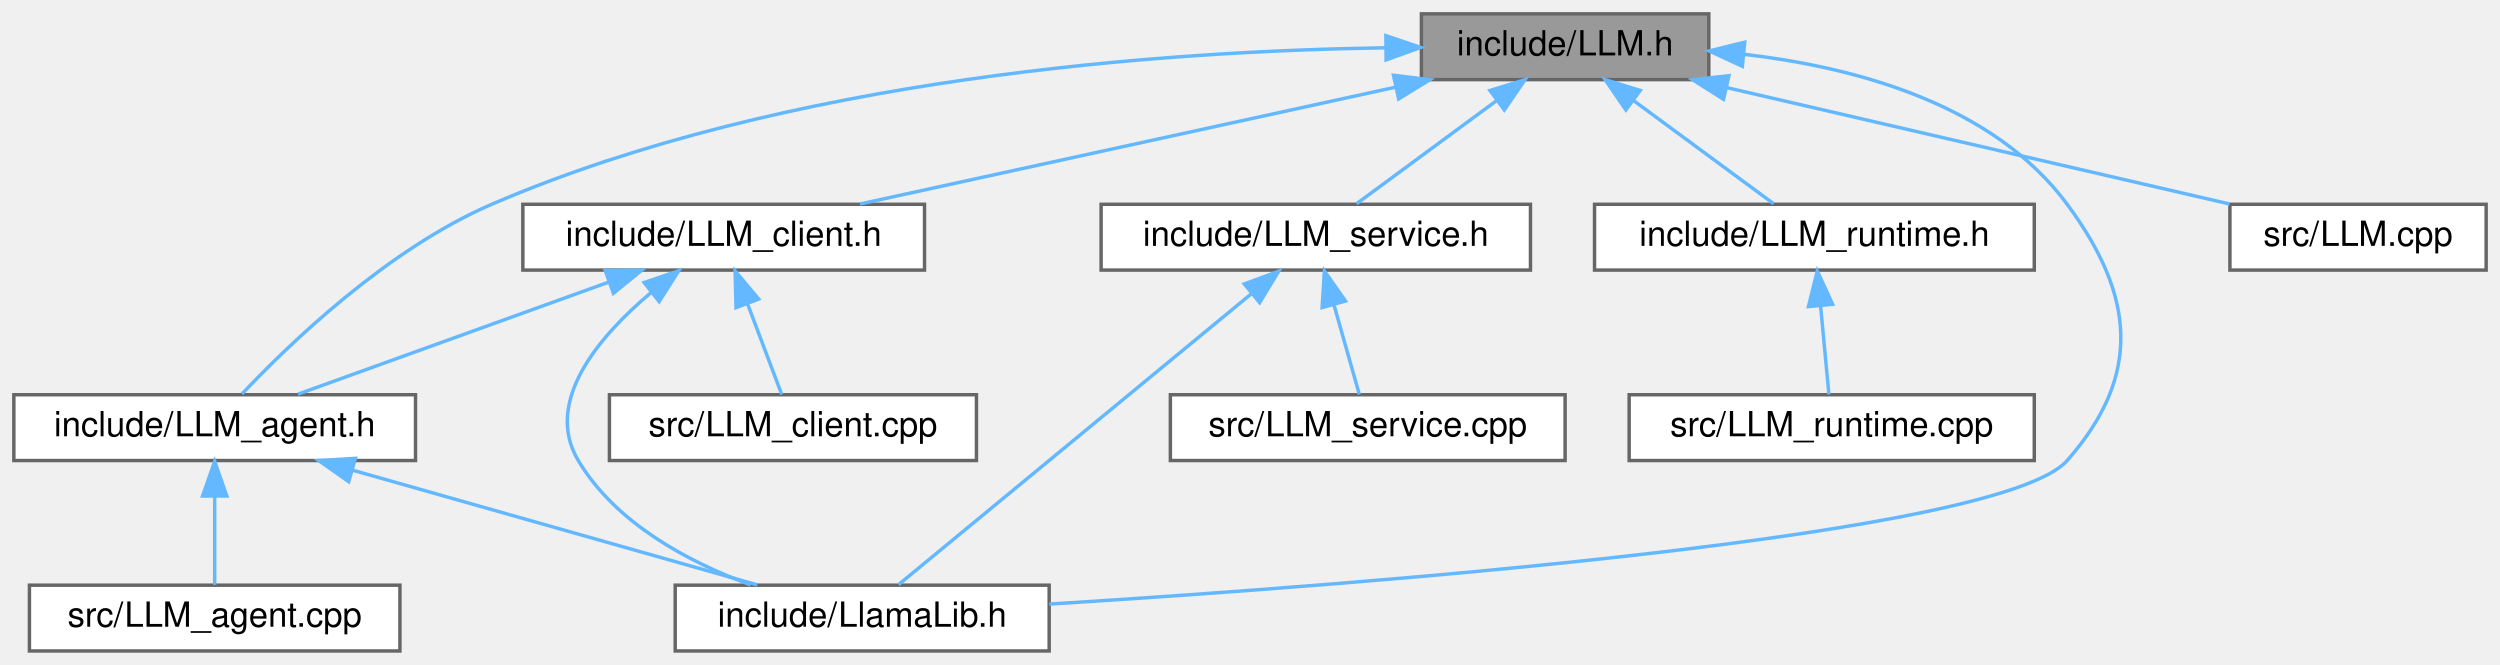
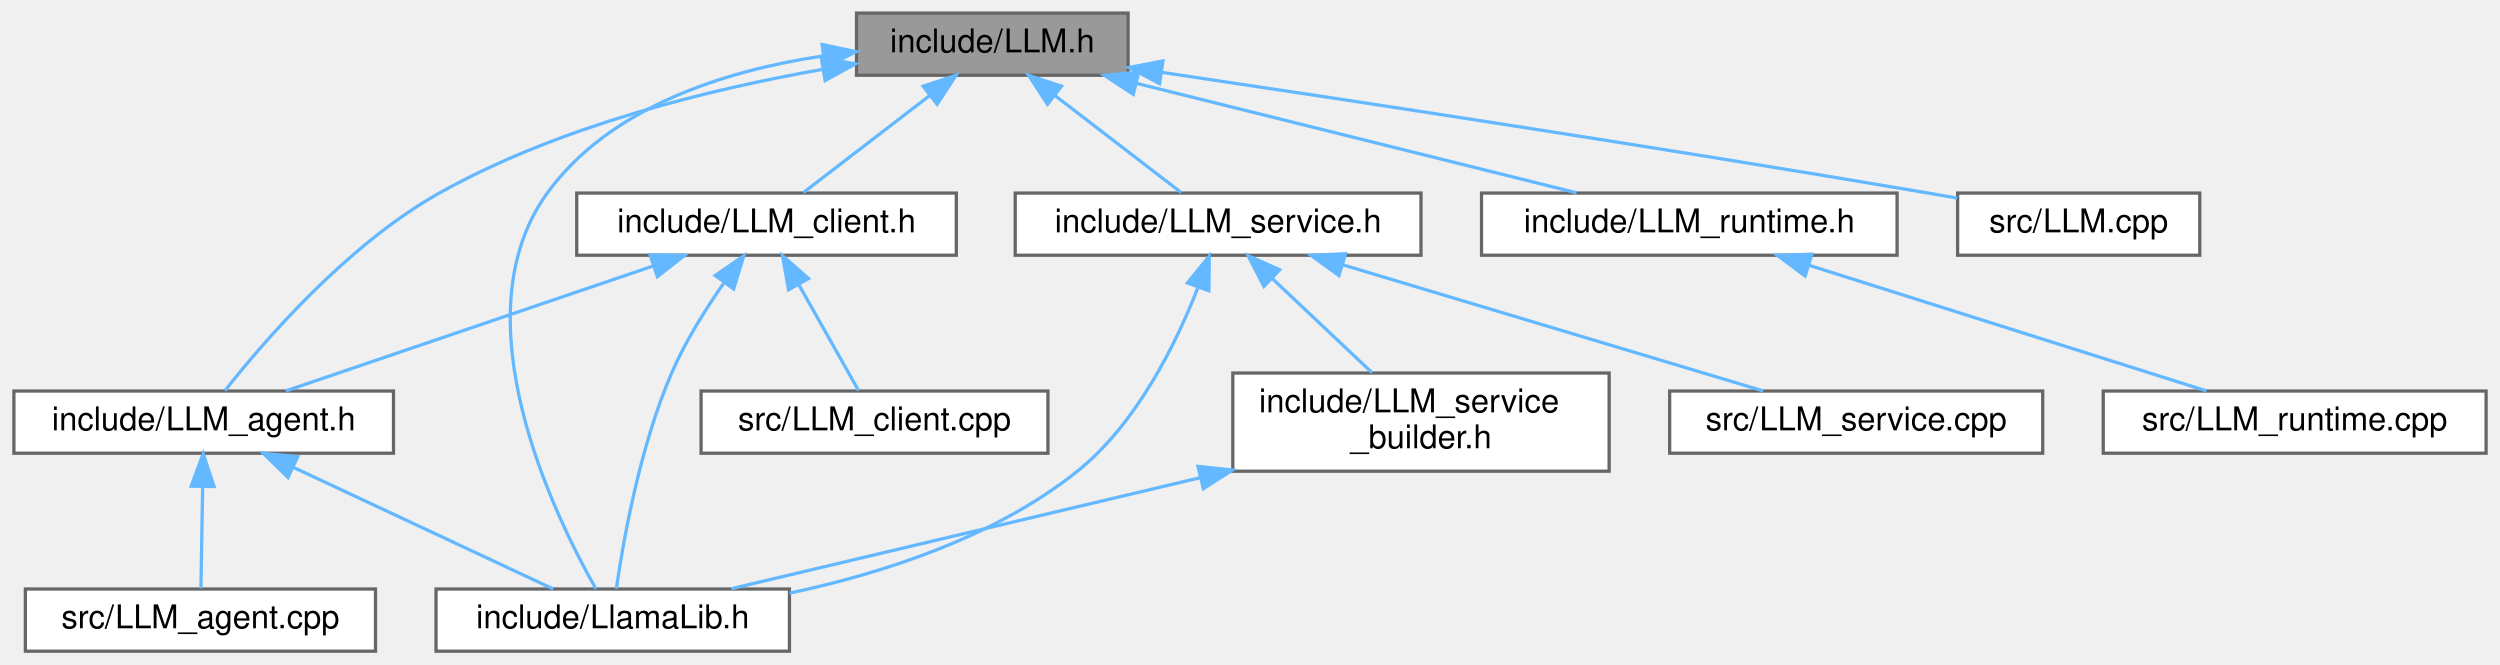
- <svg xmlns="http://www.w3.org/2000/svg" xmlns:xlink="http://www.w3.org/1999/xlink" width="722pt" height="192pt" viewBox="0.00 0.00 722.00 192.00">
-   <g id="graph0" class="graph" transform="scale(1 1) rotate(0) translate(4 188)">
+ <svg xmlns="http://www.w3.org/2000/svg" xmlns:xlink="http://www.w3.org/1999/xlink" width="764pt" height="203pt" viewBox="0.00 0.00 763.50 203.00">
+   <g id="graph0" class="graph" transform="scale(1 1) rotate(0) translate(4 199)">
    <g id="Node000001" class="node">
      <g id="a_Node000001">
        <a xlink:title="Core LLM functionality interface and base classes.">
-           <polygon fill="#999999" stroke="#666666" points="489.5,-184 406.5,-184 406.5,-165 489.5,-165 489.5,-184" />
-           <text text-anchor="middle" x="448" y="-172" font-family="Helvetica,sans-Serif" font-size="10.00">include/LLM.h</text>
+           <polygon fill="#999999" stroke="#666666" points="340.5,-195 257.5,-195 257.5,-176 340.5,-176 340.5,-195" />
+           <text text-anchor="middle" x="299" y="-183" font-family="Helvetica,sans-Serif" font-size="10.00">include/LLM.h</text>
        </a>
      </g>
    </g>
    <g id="Node000002" class="node">
      <g id="a_Node000002">
        <a xlink:href="LLM__agent_8h.html" target="_top" xlink:title="High-level conversational agent interface for LLMs.">
-           <polygon fill="white" stroke="#666666" points="116,-74 0,-74 0,-55 116,-55 116,-74" />
-           <text text-anchor="middle" x="58" y="-62" font-family="Helvetica,sans-Serif" font-size="10.00">include/LLM_agent.h</text>
+           <polygon fill="white" stroke="#666666" points="116,-79.5 0,-79.5 0,-60.5 116,-60.5 116,-79.5" />
+           <text text-anchor="middle" x="58" y="-67.5" font-family="Helvetica,sans-Serif" font-size="10.00">include/LLM_agent.h</text>
        </a>
      </g>
    </g>
    <g id="edge1_Node000001_Node000002" class="edge">
      <g id="a_edge1_Node000001_Node000002">
        <a xlink:title=" ">
-           <path fill="none" stroke="#63b8ff" d="M396.12,-174.2C332.69,-173.26 223.26,-165.73 138,-129 107.71,-115.95 79.2,-88.34 65.88,-74.22" />
-           <polygon fill="#63b8ff" stroke="#63b8ff" points="396.24,-177.7 406.28,-174.3 396.31,-170.7 396.24,-177.7" />
+           <path fill="none" stroke="#63b8ff" d="M247.23,-177.82C212.4,-171.71 166.38,-160.38 130,-140 101.61,-124.09 76.09,-94.33 64.53,-79.65" />
+           <polygon fill="#63b8ff" stroke="#63b8ff" points="246.76,-181.29 257.2,-179.49 247.91,-174.39 246.76,-181.29" />
        </a>
      </g>
    </g>
    <g id="Node000003" class="node">
      <g id="a_Node000003">
        <a xlink:href="LlamaLib_8h.html" target="_top" xlink:title="Main include file for the LLama library.">
-           <polygon fill="white" stroke="#666666" points="299,-19 191,-19 191,0 299,0 299,-19" />
-           <text text-anchor="middle" x="245" y="-7" font-family="Helvetica,sans-Serif" font-size="10.00">include/LlamaLib.h</text>
-         </a>
-       </g>
-     </g>
-     <g id="edge13_Node000001_Node000003" class="edge">
-       <g id="a_edge13_Node000001_Node000003">
-         <a xlink:title=" ">
-           <path fill="none" stroke="#63b8ff" d="M499.82,-172.3C532.24,-168.53 571.74,-157.76 593,-129 612.55,-102.55 614.73,-79.69 593,-55 573.91,-33.31 391.93,-19.33 299.02,-13.54" />
-           <polygon fill="#63b8ff" stroke="#63b8ff" points="499.19,-168.84 489.58,-173.29 499.87,-175.81 499.19,-168.84" />
+           <polygon fill="white" stroke="#666666" points="237,-19 129,-19 129,0 237,0 237,-19" />
+           <text text-anchor="middle" x="183" y="-7" font-family="Helvetica,sans-Serif" font-size="10.00">include/LlamaLib.h</text>
+         </a>
+       </g>
+     </g>
+     <g id="edge15_Node000001_Node000003" class="edge">
+       <g id="a_edge15_Node000001_Node000003">
+         <a xlink:title=" ">
+           <path fill="none" stroke="#63b8ff" d="M247.09,-181.88C217.29,-177.39 182.11,-166.36 163,-140 135.49,-102.06 165.21,-41.32 177.86,-19.05" />
+           <polygon fill="#63b8ff" stroke="#63b8ff" points="247,-185.4 257.36,-183.21 247.9,-178.46 247,-185.4" />
        </a>
      </g>
    </g>
    <g id="Node000005" class="node">
      <g id="a_Node000005">
        <a xlink:href="LLM__client_8h.html" target="_top" xlink:title="Client interface for local and remote LLM access.">
-           <polygon fill="white" stroke="#666666" points="263,-129 147,-129 147,-110 263,-110 263,-129" />
-           <text text-anchor="middle" x="205" y="-117" font-family="Helvetica,sans-Serif" font-size="10.00">include/LLM_client.h</text>
+           <polygon fill="white" stroke="#666666" points="288,-140 172,-140 172,-121 288,-121 288,-140" />
+           <text text-anchor="middle" x="230" y="-128" font-family="Helvetica,sans-Serif" font-size="10.00">include/LLM_client.h</text>
        </a>
      </g>
    </g>
    <g id="edge4_Node000001_Node000005" class="edge">
      <g id="a_edge4_Node000001_Node000005">
        <a xlink:title=" ">
-           <path fill="none" stroke="#63b8ff" d="M399.01,-162.82C353.47,-152.88 286.5,-138.28 244.35,-129.08" />
-           <polygon fill="#63b8ff" stroke="#63b8ff" points="398.44,-166.27 408.96,-164.98 399.93,-159.43 398.44,-166.27" />
+           <path fill="none" stroke="#63b8ff" d="M279.96,-169.88C267.54,-160.34 251.76,-148.21 241.29,-140.17" />
+           <polygon fill="#63b8ff" stroke="#63b8ff" points="277.85,-172.67 287.91,-175.98 282.12,-167.12 277.85,-172.67" />
        </a>
      </g>
    </g>
    <g id="Node000007" class="node">
      <g id="a_Node000007">
        <a xlink:href="LLM__runtime_8h.html" target="_top" xlink:title="Runtime loading and management of LLM libraries.">
-           <polygon fill="white" stroke="#666666" points="583.5,-129 456.5,-129 456.5,-110 583.5,-110 583.5,-129" />
-           <text text-anchor="middle" x="520" y="-117" font-family="Helvetica,sans-Serif" font-size="10.00">include/LLM_runtime.h</text>
+           <polygon fill="white" stroke="#666666" points="575.5,-140 448.5,-140 448.5,-121 575.5,-121 575.5,-140" />
+           <text text-anchor="middle" x="512" y="-128" font-family="Helvetica,sans-Serif" font-size="10.00">include/LLM_runtime.h</text>
        </a>
      </g>
    </g>
    <g id="edge8_Node000001_Node000007" class="edge">
      <g id="a_edge8_Node000001_Node000007">
        <a xlink:title=" ">
-           <path fill="none" stroke="#63b8ff" d="M467.87,-158.88C480.82,-149.34 497.3,-137.21 508.22,-129.17" />
-           <polygon fill="#63b8ff" stroke="#63b8ff" points="465.55,-156.24 459.57,-164.98 469.7,-161.88 465.55,-156.24" />
+           <path fill="none" stroke="#63b8ff" d="M342.95,-173.56C382.84,-163.64 440.87,-149.2 477.51,-140.08" />
+           <polygon fill="#63b8ff" stroke="#63b8ff" points="342.08,-170.17 333.22,-175.98 343.77,-176.97 342.08,-170.17" />
        </a>
      </g>
    </g>
    <g id="Node000009" class="node">
      <g id="a_Node000009">
        <a xlink:href="LLM__service_8h.html" target="_top" xlink:title="LLM service implementation with server capabilities.">
-           <polygon fill="white" stroke="#666666" points="438,-129 314,-129 314,-110 438,-110 438,-129" />
-           <text text-anchor="middle" x="376" y="-117" font-family="Helvetica,sans-Serif" font-size="10.00">include/LLM_service.h</text>
+           <polygon fill="white" stroke="#666666" points="430,-140 306,-140 306,-121 430,-121 430,-140" />
+           <text text-anchor="middle" x="368" y="-128" font-family="Helvetica,sans-Serif" font-size="10.00">include/LLM_service.h</text>
        </a>
      </g>
    </g>
    <g id="edge10_Node000001_Node000009" class="edge">
      <g id="a_edge10_Node000001_Node000009">
        <a xlink:title=" ">
-           <path fill="none" stroke="#63b8ff" d="M428.13,-158.88C415.18,-149.34 398.7,-137.21 387.78,-129.17" />
-           <polygon fill="#63b8ff" stroke="#63b8ff" points="426.3,-161.88 436.43,-164.98 430.45,-156.24 426.3,-161.88" />
-         </a>
-       </g>
-     </g>
-     <g id="Node000011" class="node">
-       <g id="a_Node000011">
+           <path fill="none" stroke="#63b8ff" d="M318.04,-169.88C330.46,-160.34 346.24,-148.21 356.71,-140.17" />
+           <polygon fill="#63b8ff" stroke="#63b8ff" points="315.88,-167.12 310.09,-175.98 320.15,-172.67 315.88,-167.12" />
+         </a>
+       </g>
+     </g>
+     <g id="Node000012" class="node">
+       <g id="a_Node000012">
        <a xlink:href="LLM_8cpp_source.html" target="_top" xlink:title=" ">
-           <polygon fill="white" stroke="#666666" points="714,-129 640,-129 640,-110 714,-110 714,-129" />
-           <text text-anchor="middle" x="677" y="-117" font-family="Helvetica,sans-Serif" font-size="10.00">src/LLM.cpp</text>
-         </a>
-       </g>
-     </g>
-     <g id="edge14_Node000001_Node000011" class="edge">
-       <g id="a_edge14_Node000001_Node000011">
-         <a xlink:title=" ">
-           <path fill="none" stroke="#63b8ff" d="M494.71,-162.69C537.61,-152.76 600.36,-138.24 639.92,-129.08" />
-           <polygon fill="#63b8ff" stroke="#63b8ff" points="493.75,-159.32 484.79,-164.98 495.32,-166.14 493.75,-159.32" />
+           <polygon fill="white" stroke="#666666" points="668,-140 594,-140 594,-121 668,-121 668,-140" />
+           <text text-anchor="middle" x="631" y="-128" font-family="Helvetica,sans-Serif" font-size="10.00">src/LLM.cpp</text>
+         </a>
+       </g>
+     </g>
+     <g id="edge16_Node000001_Node000012" class="edge">
+       <g id="a_edge16_Node000001_Node000012">
+         <a xlink:title=" ">
+           <path fill="none" stroke="#63b8ff" d="M350.65,-176.91C407.98,-168.39 503.22,-153.92 585,-140 587.88,-139.51 590.86,-138.99 593.86,-138.46" />
+           <polygon fill="#63b8ff" stroke="#63b8ff" points="350.12,-173.45 340.74,-178.38 351.15,-180.38 350.12,-173.45" />
        </a>
      </g>
    </g>
    <g id="edge2_Node000002_Node000003" class="edge">
      <g id="a_edge2_Node000002_Node000003">
        <a xlink:title=" ">
-           <path fill="none" stroke="#63b8ff" d="M97.93,-52.18C132.9,-42.27 182.96,-28.08 214.72,-19.08" />
-           <polygon fill="#63b8ff" stroke="#63b8ff" points="96.71,-48.89 88.04,-54.98 98.62,-55.63 96.71,-48.89" />
+           <path fill="none" stroke="#63b8ff" d="M85.49,-56.13C109.6,-44.85 143.96,-28.77 164.8,-19.02" />
+           <polygon fill="#63b8ff" stroke="#63b8ff" points="83.75,-53.08 76.18,-60.49 86.72,-59.42 83.75,-53.08" />
        </a>
      </g>
    </g>
    <g id="Node000004" class="node">
      <g id="a_Node000004">
        <a xlink:href="LLM__agent_8cpp_source.html" target="_top" xlink:title=" ">
-           <polygon fill="white" stroke="#666666" points="111.5,-19 4.5,-19 4.5,0 111.5,0 111.5,-19" />
-           <text text-anchor="middle" x="58" y="-7" font-family="Helvetica,sans-Serif" font-size="10.00">src/LLM_agent.cpp</text>
+           <polygon fill="white" stroke="#666666" points="110.5,-19 3.5,-19 3.5,0 110.5,0 110.5,-19" />
+           <text text-anchor="middle" x="57" y="-7" font-family="Helvetica,sans-Serif" font-size="10.00">src/LLM_agent.cpp</text>
        </a>
      </g>
    </g>
    <g id="edge3_Node000002_Node000004" class="edge">
      <g id="a_edge3_Node000002_Node000004">
        <a xlink:title=" ">
-           <path fill="none" stroke="#63b8ff" d="M58,-44.66C58,-35.93 58,-25.99 58,-19.09" />
-           <polygon fill="#63b8ff" stroke="#63b8ff" points="54.5,-44.75 58,-54.75 61.5,-44.75 54.5,-44.75" />
+           <path fill="none" stroke="#63b8ff" d="M57.68,-50.16C57.5,-39.74 57.29,-27.3 57.15,-19.17" />
+           <polygon fill="#63b8ff" stroke="#63b8ff" points="54.18,-50.43 57.85,-60.37 61.18,-50.31 54.18,-50.43" />
        </a>
      </g>
    </g>
    <g id="edge5_Node000005_Node000002" class="edge">
      <g id="a_edge5_Node000005_Node000002">
        <a xlink:title=" ">
-           <path fill="none" stroke="#63b8ff" d="M171.86,-106.55C144.56,-96.71 106.5,-82.98 82.05,-74.17" />
-           <polygon fill="#63b8ff" stroke="#63b8ff" points="170.79,-109.89 181.38,-109.98 173.16,-103.3 170.79,-109.89" />
+           <path fill="none" stroke="#63b8ff" d="M195.22,-117.67C161.96,-106.36 112.61,-89.57 83.04,-79.52" />
+           <polygon fill="#63b8ff" stroke="#63b8ff" points="194.4,-121.09 204.99,-120.99 196.65,-114.46 194.4,-121.09" />
        </a>
      </g>
    </g>
    <g id="edge6_Node000005_Node000003" class="edge">
      <g id="a_edge6_Node000005_Node000003">
        <a xlink:title=" ">
-           <path fill="none" stroke="#63b8ff" d="M183.95,-103.45C168.88,-90.75 152.91,-71.96 163,-55 173.77,-36.91 194.75,-25.71 212.79,-19.08" />
-           <polygon fill="#63b8ff" stroke="#63b8ff" points="182.03,-106.4 192.05,-109.83 186.36,-100.9 182.03,-106.4" />
+           <path fill="none" stroke="#63b8ff" d="M217.09,-112.69C211.46,-104.67 205.19,-94.72 201,-85 191.2,-62.28 186.14,-33.24 184.1,-19.07" />
+           <polygon fill="#63b8ff" stroke="#63b8ff" points="214.31,-114.81 223.04,-120.81 219.95,-110.68 214.31,-114.81" />
        </a>
      </g>
    </g>
    <g id="Node000006" class="node">
      <g id="a_Node000006">
        <a xlink:href="LLM__client_8cpp_source.html" target="_top" xlink:title=" ">
-           <polygon fill="white" stroke="#666666" points="278,-74 172,-74 172,-55 278,-55 278,-74" />
-           <text text-anchor="middle" x="225" y="-62" font-family="Helvetica,sans-Serif" font-size="10.00">src/LLM_client.cpp</text>
+           <polygon fill="white" stroke="#666666" points="316,-79.5 210,-79.5 210,-60.5 316,-60.5 316,-79.5" />
+           <text text-anchor="middle" x="263" y="-67.5" font-family="Helvetica,sans-Serif" font-size="10.00">src/LLM_client.cpp</text>
        </a>
      </g>
    </g>
    <g id="edge7_Node000005_Node000006" class="edge">
      <g id="a_edge7_Node000005_Node000006">
        <a xlink:title=" ">
-           <path fill="none" stroke="#63b8ff" d="M211.89,-100.24C215.24,-91.37 219.1,-81.14 221.76,-74.09" />
-           <polygon fill="#63b8ff" stroke="#63b8ff" points="208.56,-99.16 208.3,-109.75 215.11,-101.63 208.56,-99.16" />
+           <path fill="none" stroke="#63b8ff" d="M239.88,-111.98C245.9,-101.31 253.33,-88.15 258.11,-79.67" />
+           <polygon fill="#63b8ff" stroke="#63b8ff" points="236.73,-110.44 234.87,-120.87 242.83,-113.88 236.73,-110.44" />
        </a>
      </g>
    </g>
    <g id="Node000008" class="node">
      <g id="a_Node000008">
        <a xlink:href="LLM__runtime_8cpp_source.html" target="_top" xlink:title=" ">
-           <polygon fill="white" stroke="#666666" points="583.5,-74 466.5,-74 466.5,-55 583.5,-55 583.5,-74" />
-           <text text-anchor="middle" x="525" y="-62" font-family="Helvetica,sans-Serif" font-size="10.00">src/LLM_runtime.cpp</text>
+           <polygon fill="white" stroke="#666666" points="755.5,-79.5 638.5,-79.5 638.5,-60.5 755.5,-60.5 755.5,-79.5" />
+           <text text-anchor="middle" x="697" y="-67.5" font-family="Helvetica,sans-Serif" font-size="10.00">src/LLM_runtime.cpp</text>
        </a>
      </g>
    </g>
    <g id="edge9_Node000007_Node000008" class="edge">
      <g id="a_edge9_Node000007_Node000008">
        <a xlink:title=" ">
-           <path fill="none" stroke="#63b8ff" d="M521.78,-99.66C522.6,-90.93 523.54,-80.99 524.19,-74.09" />
-           <polygon fill="#63b8ff" stroke="#63b8ff" points="518.28,-99.46 520.83,-109.75 525.25,-100.12 518.28,-99.46" />
-         </a>
-       </g>
-     </g>
-     <g id="edge11_Node000009_Node000003" class="edge">
-       <g id="a_edge11_Node000009_Node000003">
-         <a xlink:title=" ">
-           <path fill="none" stroke="#63b8ff" d="M357.45,-103.21C329.54,-80.2 277.68,-37.44 255.5,-19.16" />
-           <polygon fill="#63b8ff" stroke="#63b8ff" points="355.34,-106 365.28,-109.66 359.79,-100.6 355.34,-106" />
+           <path fill="none" stroke="#63b8ff" d="M548.48,-117.96C584.27,-106.65 637.99,-89.66 670.07,-79.52" />
+           <polygon fill="#63b8ff" stroke="#63b8ff" points="547.38,-114.64 538.9,-120.99 549.49,-121.32 547.38,-114.64" />
+         </a>
+       </g>
+     </g>
+     <g id="edge13_Node000009_Node000003" class="edge">
+       <g id="a_edge13_Node000009_Node000003">
+         <a xlink:title=" ">
+           <path fill="none" stroke="#63b8ff" d="M361.75,-110.9C355.15,-94 343.16,-69.55 325,-55 299.9,-34.89 265.63,-23.81 237.04,-17.74" />
+           <polygon fill="#63b8ff" stroke="#63b8ff" points="358.61,-112.53 365.31,-120.74 365.19,-110.14 358.61,-112.53" />
        </a>
      </g>
    </g>
    <g id="Node000010" class="node">
      <g id="a_Node000010">
+         <a xlink:href="LLM__service__builder_8h_source.html" target="_top" xlink:title=" ">
+           <polygon fill="white" stroke="#666666" points="487.5,-85 372.5,-85 372.5,-55 487.5,-55 487.5,-85" />
+           <text text-anchor="start" x="380.5" y="-73" font-family="Helvetica,sans-Serif" font-size="10.00">include/LLM_service</text>
+           <text text-anchor="middle" x="430" y="-62" font-family="Helvetica,sans-Serif" font-size="10.00">_builder.h</text>
+         </a>
+       </g>
+     </g>
+     <g id="edge11_Node000009_Node000010" class="edge">
+       <g id="a_edge11_Node000009_Node000010">
+         <a xlink:title=" ">
+           <path fill="none" stroke="#63b8ff" d="M384.46,-113.97C393.96,-105.01 405.81,-93.82 415.04,-85.11" />
+           <polygon fill="#63b8ff" stroke="#63b8ff" points="382.02,-111.46 377.15,-120.87 386.82,-116.55 382.02,-111.46" />
+         </a>
+       </g>
+     </g>
+     <g id="Node000011" class="node">
+       <g id="a_Node000011">
        <a xlink:href="LLM__service_8cpp_source.html" target="_top" xlink:title=" ">
-           <polygon fill="white" stroke="#666666" points="448,-74 334,-74 334,-55 448,-55 448,-74" />
-           <text text-anchor="middle" x="391" y="-62" font-family="Helvetica,sans-Serif" font-size="10.00">src/LLM_service.cpp</text>
-         </a>
-       </g>
-     </g>
-     <g id="edge12_Node000009_Node000010" class="edge">
-       <g id="a_edge12_Node000009_Node000010">
-         <a xlink:title=" ">
-           <path fill="none" stroke="#63b8ff" d="M381.25,-99.95C383.74,-91.15 386.6,-81.06 388.57,-74.09" />
-           <polygon fill="#63b8ff" stroke="#63b8ff" points="377.83,-99.17 378.48,-109.75 384.57,-101.08 377.83,-99.17" />
+           <polygon fill="white" stroke="#666666" points="620,-79.5 506,-79.5 506,-60.5 620,-60.5 620,-79.5" />
+           <text text-anchor="middle" x="563" y="-67.5" font-family="Helvetica,sans-Serif" font-size="10.00">src/LLM_service.cpp</text>
+         </a>
+       </g>
+     </g>
+     <g id="edge14_Node000009_Node000011" class="edge">
+       <g id="a_edge14_Node000009_Node000011">
+         <a xlink:title=" ">
+           <path fill="none" stroke="#63b8ff" d="M405.97,-118.11C443.69,-106.79 500.66,-89.7 534.61,-79.52" />
+           <polygon fill="#63b8ff" stroke="#63b8ff" points="404.93,-114.77 396.35,-120.99 406.94,-121.47 404.93,-114.77" />
+         </a>
+       </g>
+     </g>
+     <g id="edge12_Node000010_Node000003" class="edge">
+       <g id="a_edge12_Node000010_Node000003">
+         <a xlink:title=" ">
+           <path fill="none" stroke="#63b8ff" d="M362.45,-53C316.23,-42.05 256.73,-27.96 219.22,-19.08" />
+           <polygon fill="#63b8ff" stroke="#63b8ff" points="361.86,-56.46 372.4,-55.36 363.48,-49.65 361.86,-56.46" />
        </a>
      </g>
    </g>
  </g>
</svg>
